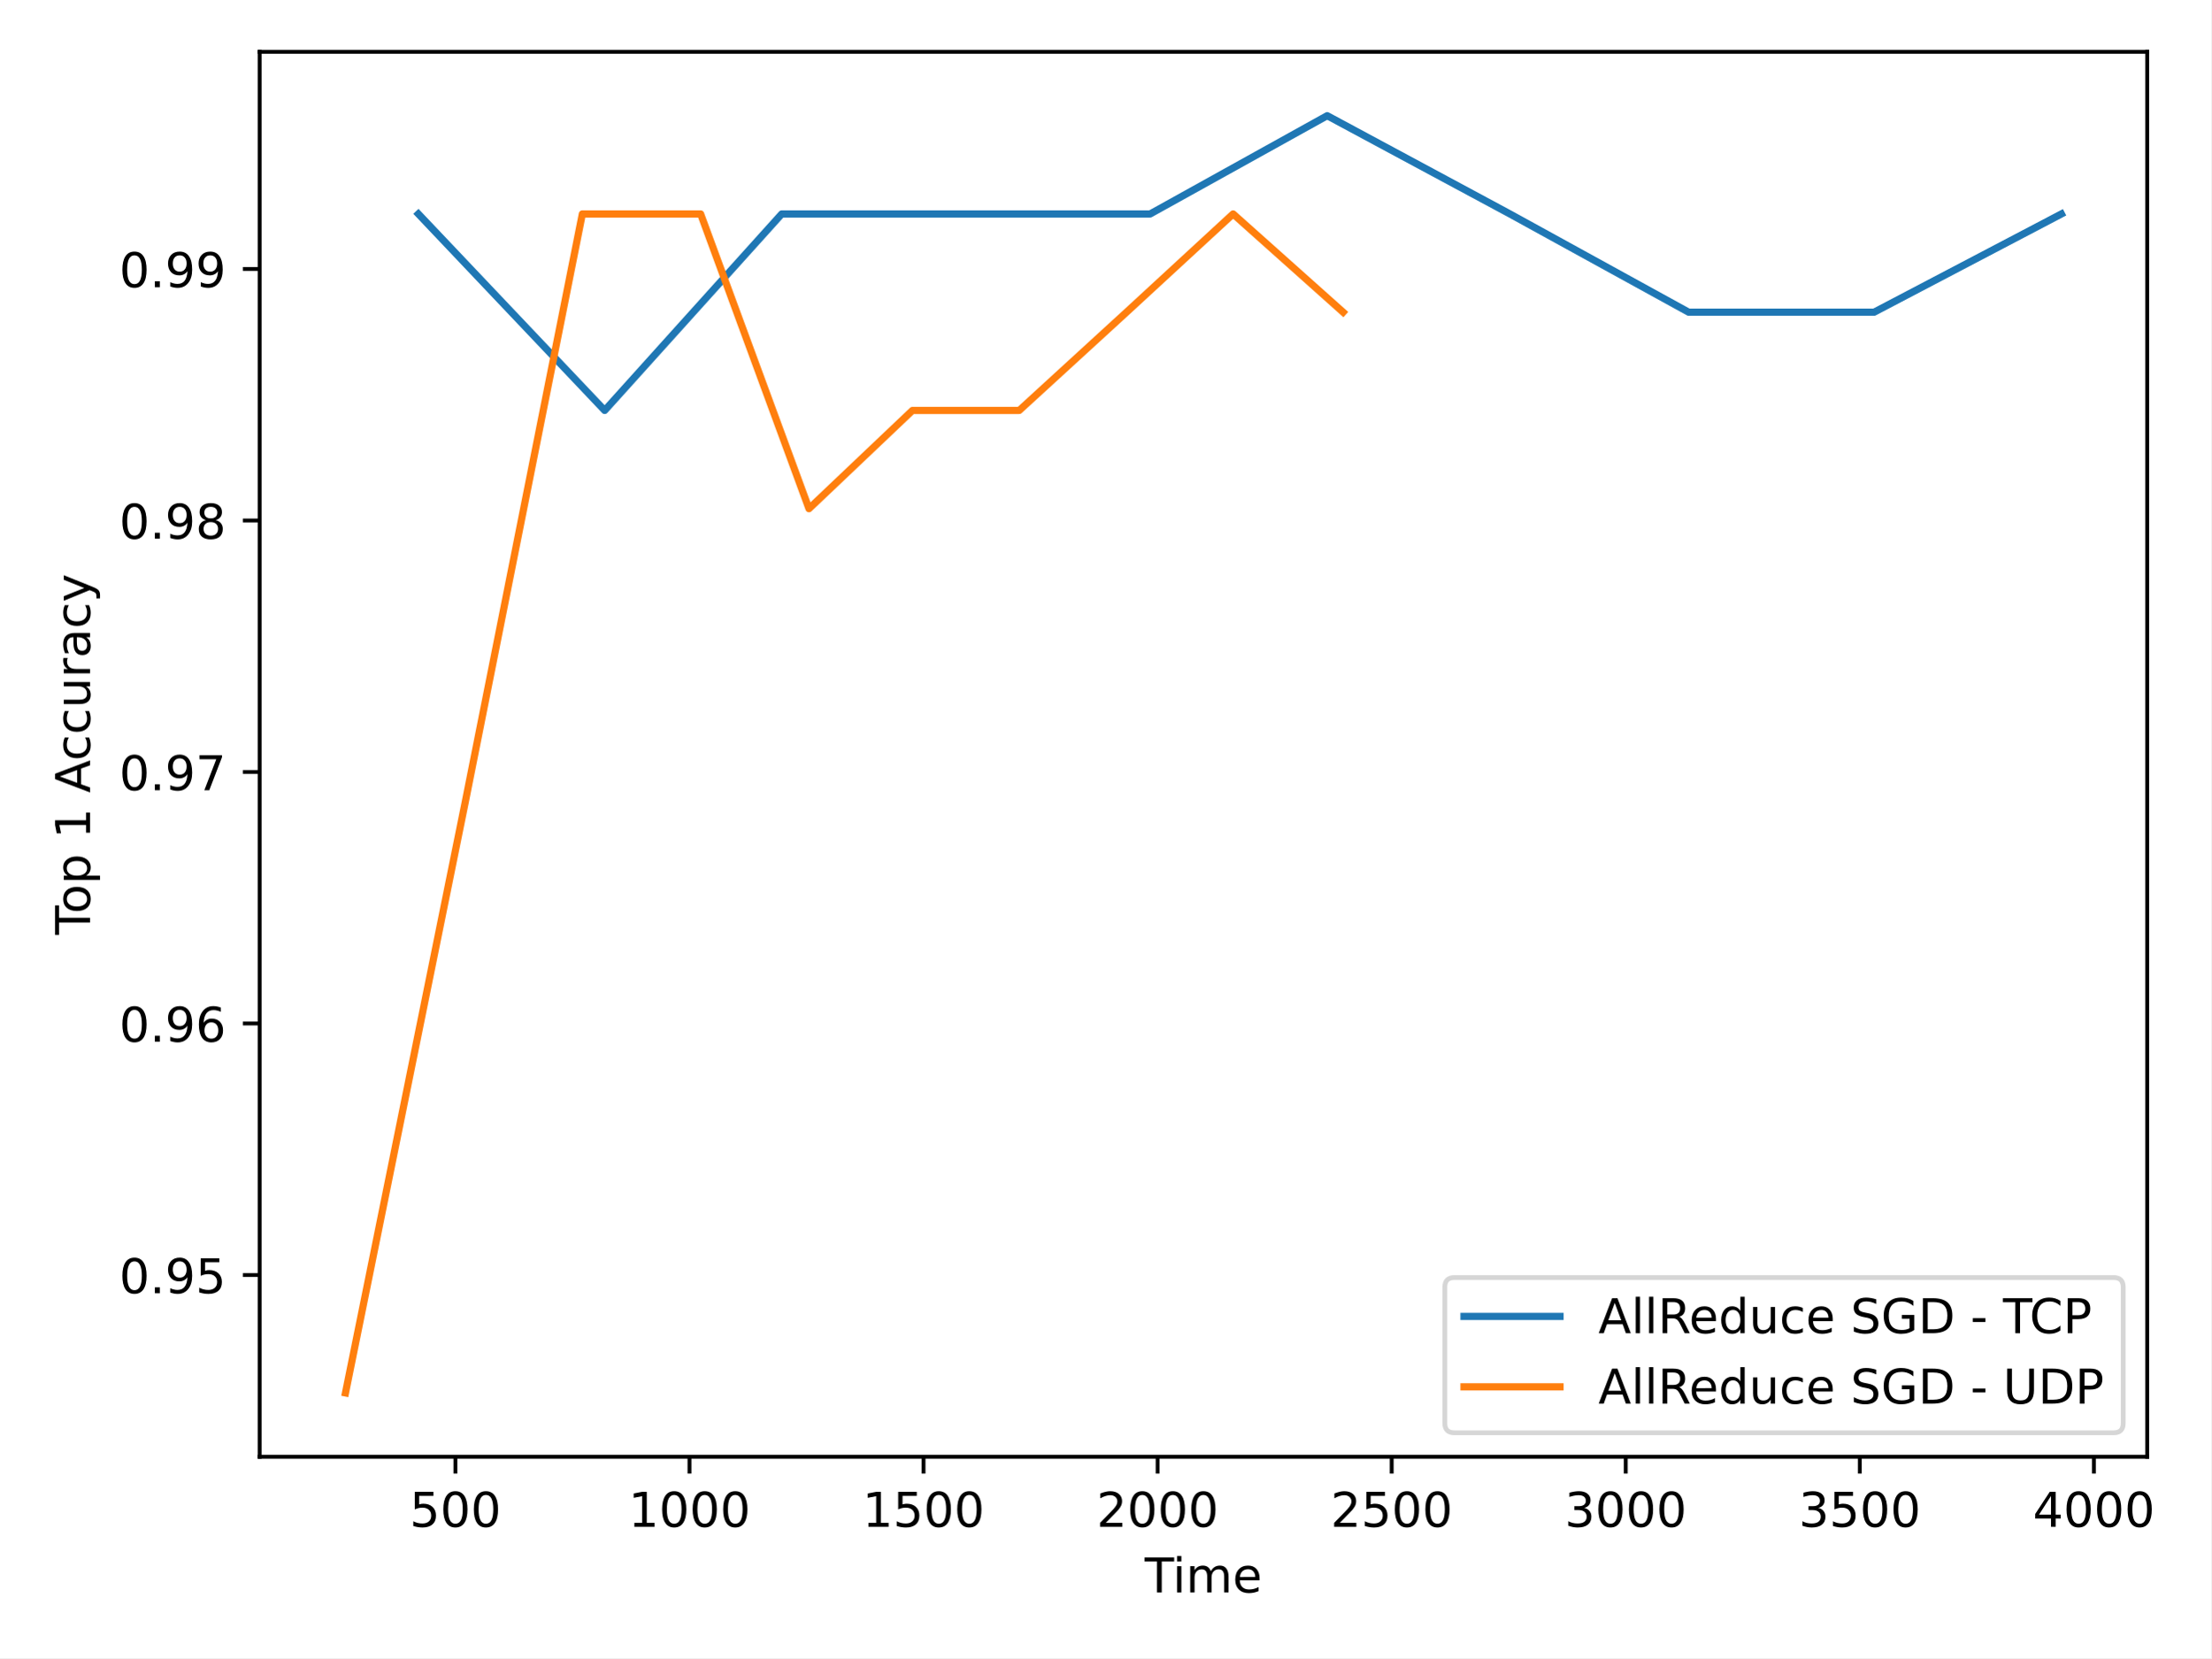
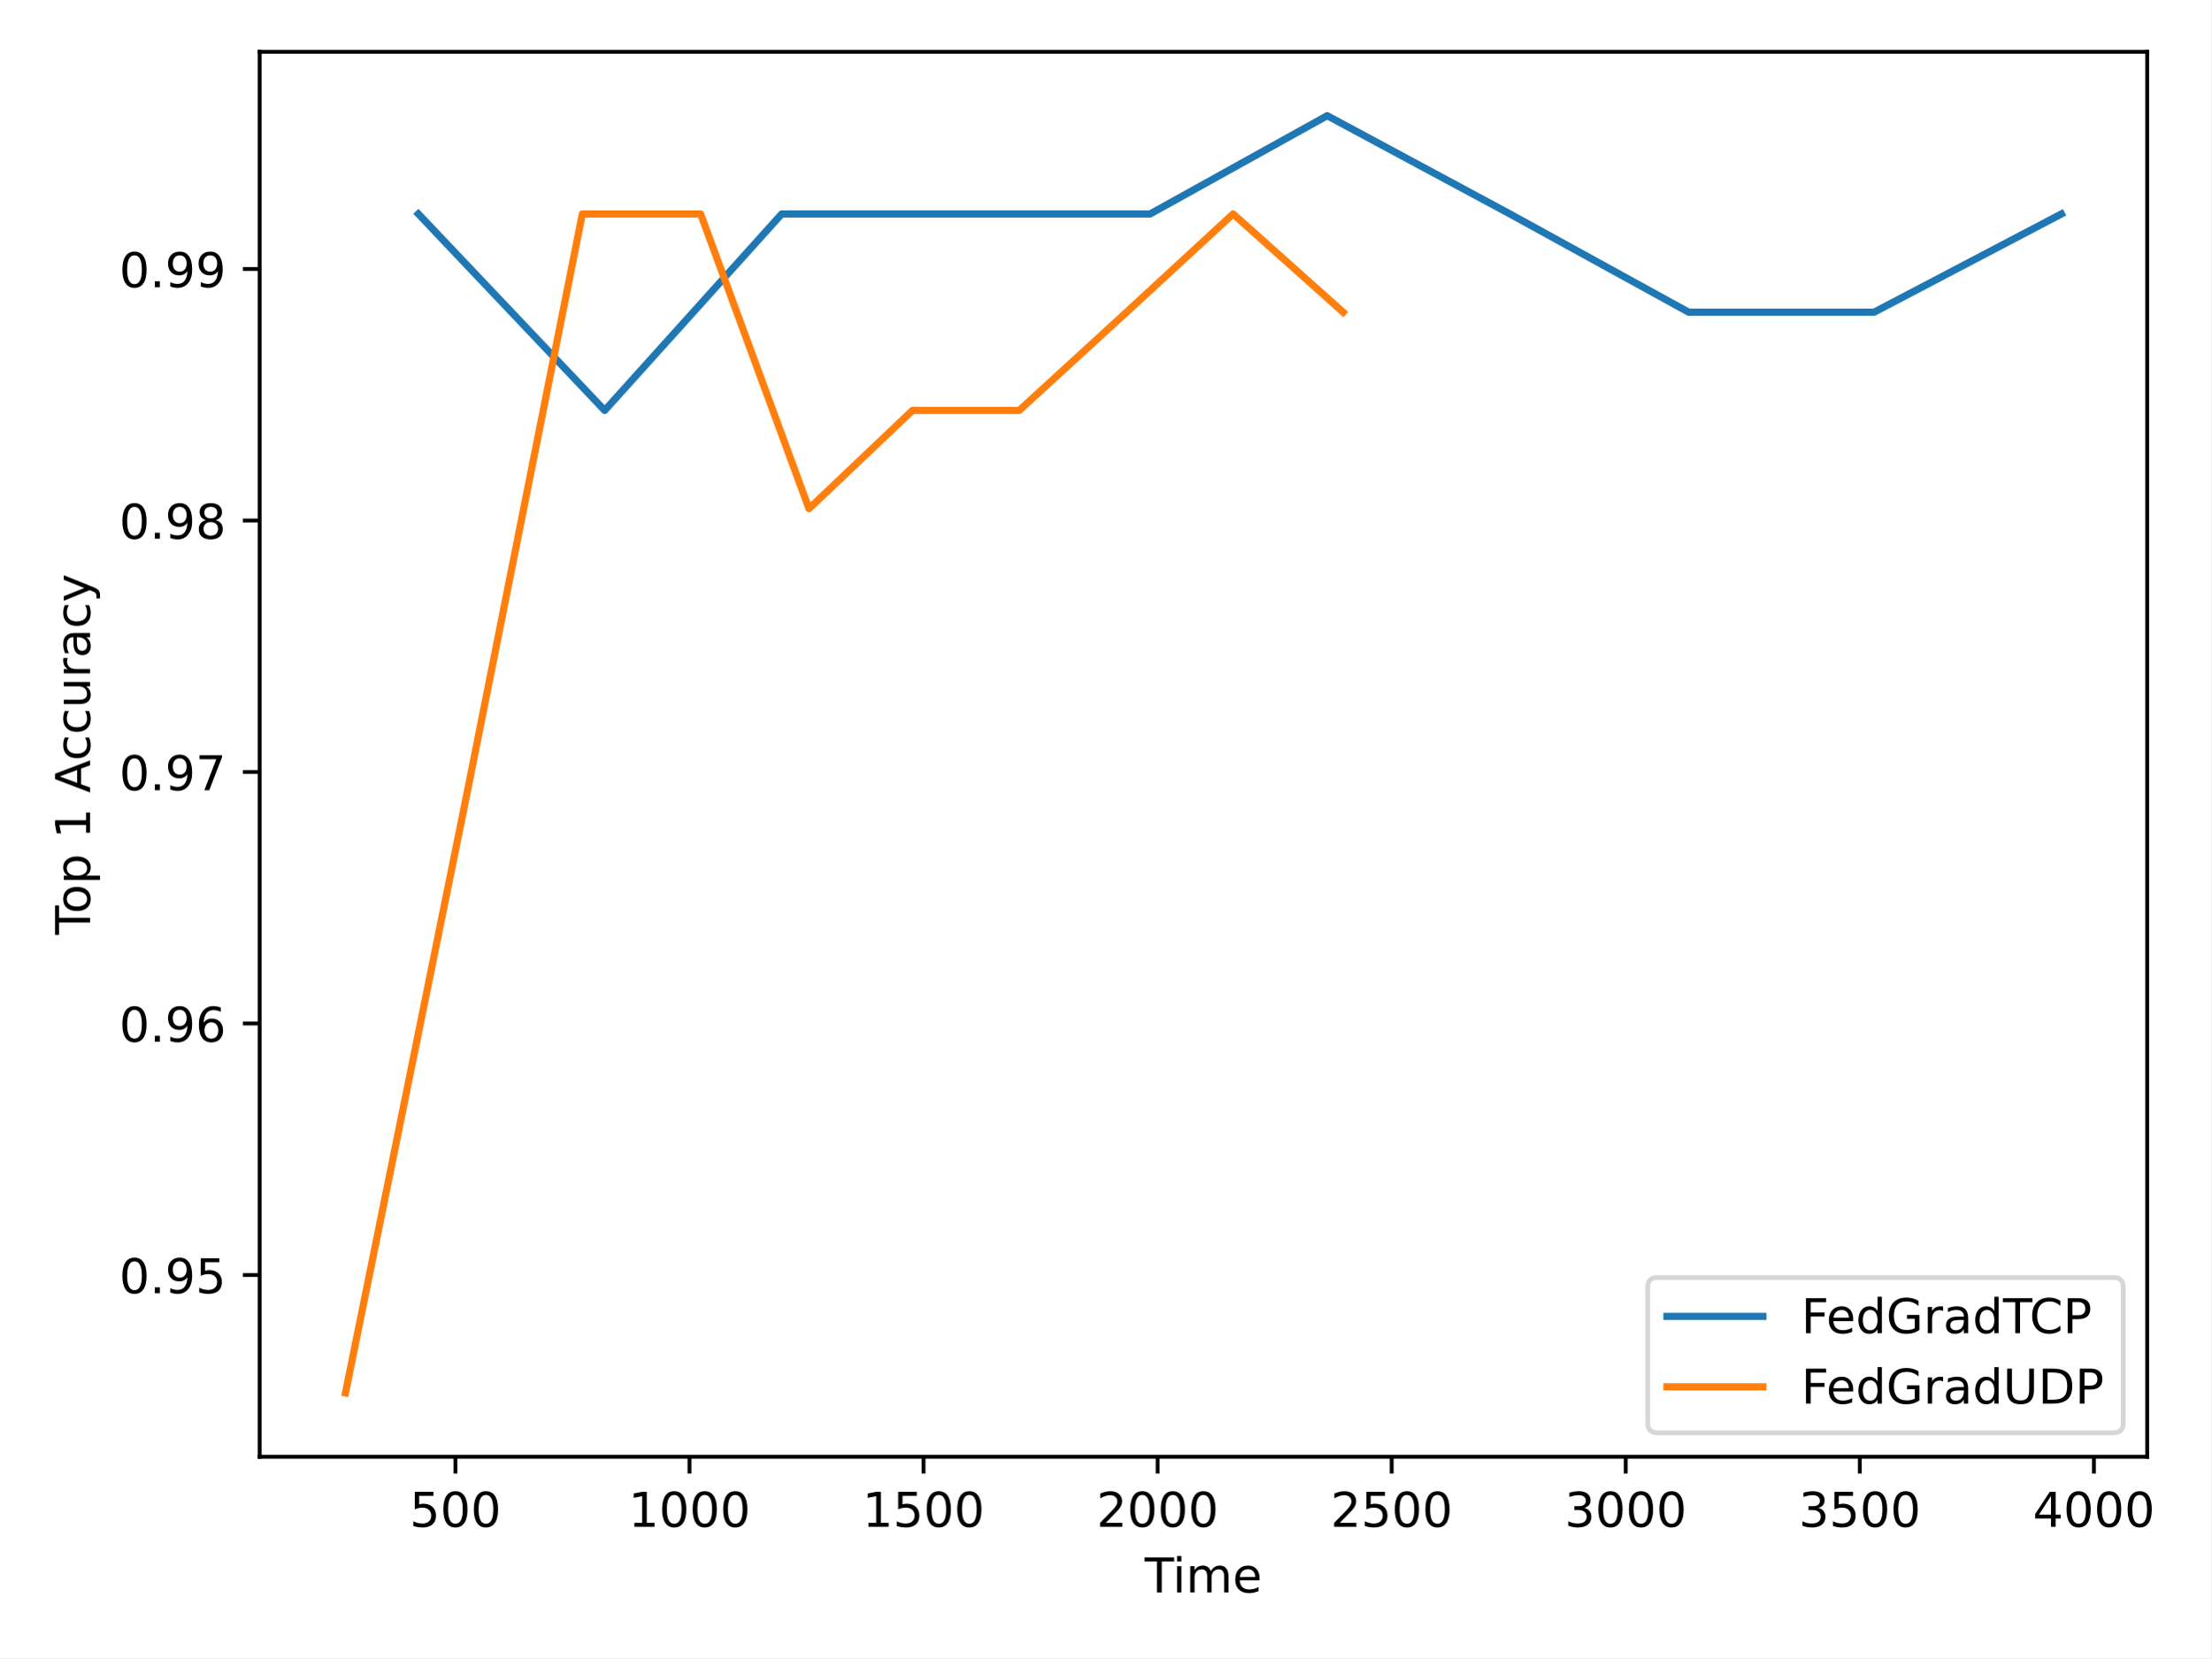
<svg xmlns="http://www.w3.org/2000/svg" xmlns:xlink="http://www.w3.org/1999/xlink" height="345.6pt" version="1.1" viewBox="0 0 460.8 345.6" width="460.8pt">
  <defs>
    <style type="text/css">*{stroke-linecap:butt;stroke-linejoin:round;}</style>
  </defs>
  <g id="figure_1">
    <g id="patch_1">
      <path d="M 0 345.6  L 460.8 345.6  L 460.8 0  L 0 0  z " style="fill:#ffffff;" />
    </g>
    <g id="axes_1">
      <g id="patch_2">
        <path d="M 54.11 303.64  L 447.481 303.64  L 447.481 10.8  L 54.11 10.8  z " style="fill:#ffffff;" />
      </g>
      <g id="matplotlib.axis_1">
        <g id="xtick_1">
          <g id="line2d_1">
            <defs>
-               <path d="M 0 0  L 0 3.5  " id="m92465140f7" style="stroke:#000000;stroke-width:0.8;" />
-             </defs>
-             <g>
-               <use style="stroke:#000000;stroke-width:0.8;" x="94.905" xlink:href="#m92465140f7" y="303.64" />
+               <path d="M 0 0  L 0 3.5  " id="m8f32bfb3ee" style="stroke:#000000;stroke-width:0.8;" />
+             </defs>
+             <g>
+               <use style="stroke:#000000;stroke-width:0.8;" x="94.905" xlink:href="#m8f32bfb3ee" y="303.64" />
            </g>
          </g>
          <g id="text_1">
            <g transform="translate(85.36125 318.2384)scale(0.1 -0.1)">
              <defs>
                <path d="M 10.797 72.906  L 49.516 72.906  L 49.516 64.594  L 19.828 64.594  L 19.828 46.734  Q 21.969 47.469 24.109 47.828  Q 26.266 48.188 28.422 48.188  Q 40.625 48.188 47.75 41.5  Q 54.891 34.812 54.891 23.391  Q 54.891 11.625 47.562 5.094  Q 40.234 -1.422 26.906 -1.422  Q 22.312 -1.422 17.547 -0.641  Q 12.797 0.141 7.719 1.703  L 7.719 11.625  Q 12.109 9.234 16.797 8.062  Q 21.484 6.891 26.703 6.891  Q 35.156 6.891 40.078 11.328  Q 45.016 15.766 45.016 23.391  Q 45.016 31 40.078 35.438  Q 35.156 39.891 26.703 39.891  Q 22.75 39.891 18.812 39.016  Q 14.891 38.141 10.797 36.281  z " id="DejaVuSans-53" />
                <path d="M 31.781 66.406  Q 24.172 66.406 20.328 58.906  Q 16.5 51.422 16.5 36.375  Q 16.5 21.391 20.328 13.891  Q 24.172 6.391 31.781 6.391  Q 39.453 6.391 43.281 13.891  Q 47.125 21.391 47.125 36.375  Q 47.125 51.422 43.281 58.906  Q 39.453 66.406 31.781 66.406  z M 31.781 74.219  Q 44.047 74.219 50.516 64.516  Q 56.984 54.828 56.984 36.375  Q 56.984 17.969 50.516 8.266  Q 44.047 -1.422 31.781 -1.422  Q 19.531 -1.422 13.062 8.266  Q 6.594 17.969 6.594 36.375  Q 6.594 54.828 13.062 64.516  Q 19.531 74.219 31.781 74.219  z " id="DejaVuSans-48" />
              </defs>
              <use xlink:href="#DejaVuSans-53" />
              <use x="63.623" xlink:href="#DejaVuSans-48" />
              <use x="127.246" xlink:href="#DejaVuSans-48" />
            </g>
          </g>
        </g>
        <g id="xtick_2">
          <g id="line2d_2">
            <g>
-               <use style="stroke:#000000;stroke-width:0.8;" x="143.687" xlink:href="#m92465140f7" y="303.64" />
+               <use style="stroke:#000000;stroke-width:0.8;" x="143.687" xlink:href="#m8f32bfb3ee" y="303.64" />
            </g>
          </g>
          <g id="text_2">
            <g transform="translate(130.9617 318.2384)scale(0.1 -0.1)">
              <defs>
                <path d="M 12.406 8.297  L 28.516 8.297  L 28.516 63.922  L 10.984 60.406  L 10.984 69.391  L 28.422 72.906  L 38.281 72.906  L 38.281 8.297  L 54.391 8.297  L 54.391 0  L 12.406 0  z " id="DejaVuSans-49" />
              </defs>
              <use xlink:href="#DejaVuSans-49" />
              <use x="63.623" xlink:href="#DejaVuSans-48" />
              <use x="127.246" xlink:href="#DejaVuSans-48" />
              <use x="190.869" xlink:href="#DejaVuSans-48" />
            </g>
          </g>
        </g>
        <g id="xtick_3">
          <g id="line2d_3">
            <g>
-               <use style="stroke:#000000;stroke-width:0.8;" x="192.468" xlink:href="#m92465140f7" y="303.64" />
+               <use style="stroke:#000000;stroke-width:0.8;" x="192.468" xlink:href="#m8f32bfb3ee" y="303.64" />
            </g>
          </g>
          <g id="text_3">
            <g transform="translate(179.7433 318.2384)scale(0.1 -0.1)">
              <use xlink:href="#DejaVuSans-49" />
              <use x="63.623" xlink:href="#DejaVuSans-53" />
              <use x="127.246" xlink:href="#DejaVuSans-48" />
              <use x="190.869" xlink:href="#DejaVuSans-48" />
            </g>
          </g>
        </g>
        <g id="xtick_4">
          <g id="line2d_4">
            <g>
-               <use style="stroke:#000000;stroke-width:0.8;" x="241.25" xlink:href="#m92465140f7" y="303.64" />
+               <use style="stroke:#000000;stroke-width:0.8;" x="241.25" xlink:href="#m8f32bfb3ee" y="303.64" />
            </g>
          </g>
          <g id="text_4">
            <g transform="translate(228.525 318.2384)scale(0.1 -0.1)">
              <defs>
                <path d="M 19.188 8.297  L 53.609 8.297  L 53.609 0  L 7.328 0  L 7.328 8.297  Q 12.938 14.109 22.625 23.891  Q 32.328 33.688 34.812 36.531  Q 39.547 41.844 41.422 45.531  Q 43.312 49.219 43.312 52.781  Q 43.312 58.594 39.234 62.25  Q 35.156 65.922 28.609 65.922  Q 23.969 65.922 18.812 64.312  Q 13.672 62.703 7.812 59.422  L 7.812 69.391  Q 13.766 71.781 18.938 73  Q 24.125 74.219 28.422 74.219  Q 39.75 74.219 46.484 68.547  Q 53.219 62.891 53.219 53.422  Q 53.219 48.922 51.531 44.891  Q 49.859 40.875 45.406 35.406  Q 44.188 33.984 37.641 27.219  Q 31.109 20.453 19.188 8.297  z " id="DejaVuSans-50" />
              </defs>
              <use xlink:href="#DejaVuSans-50" />
              <use x="63.623" xlink:href="#DejaVuSans-48" />
              <use x="127.246" xlink:href="#DejaVuSans-48" />
              <use x="190.869" xlink:href="#DejaVuSans-48" />
            </g>
          </g>
        </g>
        <g id="xtick_5">
          <g id="line2d_5">
            <g>
-               <use style="stroke:#000000;stroke-width:0.8;" x="290.032" xlink:href="#m92465140f7" y="303.64" />
+               <use style="stroke:#000000;stroke-width:0.8;" x="290.032" xlink:href="#m8f32bfb3ee" y="303.64" />
            </g>
          </g>
          <g id="text_5">
            <g transform="translate(277.3066 318.2384)scale(0.1 -0.1)">
              <use xlink:href="#DejaVuSans-50" />
              <use x="63.623" xlink:href="#DejaVuSans-53" />
              <use x="127.246" xlink:href="#DejaVuSans-48" />
              <use x="190.869" xlink:href="#DejaVuSans-48" />
            </g>
          </g>
        </g>
        <g id="xtick_6">
          <g id="line2d_6">
            <g>
-               <use style="stroke:#000000;stroke-width:0.8;" x="338.813" xlink:href="#m92465140f7" y="303.64" />
+               <use style="stroke:#000000;stroke-width:0.8;" x="338.813" xlink:href="#m8f32bfb3ee" y="303.64" />
            </g>
          </g>
          <g id="text_6">
            <g transform="translate(326.0883 318.2384)scale(0.1 -0.1)">
              <defs>
                <path d="M 40.578 39.312  Q 47.656 37.797 51.625 33  Q 55.609 28.219 55.609 21.188  Q 55.609 10.406 48.188 4.484  Q 40.766 -1.422 27.094 -1.422  Q 22.516 -1.422 17.656 -0.516  Q 12.797 0.391 7.625 2.203  L 7.625 11.719  Q 11.719 9.328 16.594 8.109  Q 21.484 6.891 26.812 6.891  Q 36.078 6.891 40.938 10.547  Q 45.797 14.203 45.797 21.188  Q 45.797 27.641 41.281 31.266  Q 36.766 34.906 28.719 34.906  L 20.219 34.906  L 20.219 43.016  L 29.109 43.016  Q 36.375 43.016 40.234 45.922  Q 44.094 48.828 44.094 54.297  Q 44.094 59.906 40.109 62.906  Q 36.141 65.922 28.719 65.922  Q 24.656 65.922 20.016 65.031  Q 15.375 64.156 9.812 62.312  L 9.812 71.094  Q 15.438 72.656 20.344 73.438  Q 25.25 74.219 29.594 74.219  Q 40.828 74.219 47.359 69.109  Q 53.906 64.016 53.906 55.328  Q 53.906 49.266 50.438 45.094  Q 46.969 40.922 40.578 39.312  z " id="DejaVuSans-51" />
              </defs>
              <use xlink:href="#DejaVuSans-51" />
              <use x="63.623" xlink:href="#DejaVuSans-48" />
              <use x="127.246" xlink:href="#DejaVuSans-48" />
              <use x="190.869" xlink:href="#DejaVuSans-48" />
            </g>
          </g>
        </g>
        <g id="xtick_7">
          <g id="line2d_7">
            <g>
-               <use style="stroke:#000000;stroke-width:0.8;" x="387.595" xlink:href="#m92465140f7" y="303.64" />
+               <use style="stroke:#000000;stroke-width:0.8;" x="387.595" xlink:href="#m8f32bfb3ee" y="303.64" />
            </g>
          </g>
          <g id="text_7">
            <g transform="translate(374.87 318.2384)scale(0.1 -0.1)">
              <use xlink:href="#DejaVuSans-51" />
              <use x="63.623" xlink:href="#DejaVuSans-53" />
              <use x="127.246" xlink:href="#DejaVuSans-48" />
              <use x="190.869" xlink:href="#DejaVuSans-48" />
            </g>
          </g>
        </g>
        <g id="xtick_8">
          <g id="line2d_8">
            <g>
-               <use style="stroke:#000000;stroke-width:0.8;" x="436.377" xlink:href="#m92465140f7" y="303.64" />
+               <use style="stroke:#000000;stroke-width:0.8;" x="436.377" xlink:href="#m8f32bfb3ee" y="303.64" />
            </g>
          </g>
          <g id="text_8">
            <g transform="translate(423.6516 318.2384)scale(0.1 -0.1)">
              <defs>
                <path d="M 37.797 64.312  L 12.891 25.391  L 37.797 25.391  z M 35.203 72.906  L 47.609 72.906  L 47.609 25.391  L 58.016 25.391  L 58.016 17.188  L 47.609 17.188  L 47.609 0  L 37.797 0  L 37.797 17.188  L 4.891 17.188  L 4.891 26.703  z " id="DejaVuSans-52" />
              </defs>
              <use xlink:href="#DejaVuSans-52" />
              <use x="63.623" xlink:href="#DejaVuSans-48" />
              <use x="127.246" xlink:href="#DejaVuSans-48" />
              <use x="190.869" xlink:href="#DejaVuSans-48" />
            </g>
          </g>
        </g>
        <g id="text_9">
          <g transform="translate(238.5621 331.9166)scale(0.1 -0.1)">
            <defs>
              <path d="M -0.297 72.906  L 61.375 72.906  L 61.375 64.594  L 35.5 64.594  L 35.5 0  L 25.594 0  L 25.594 64.594  L -0.297 64.594  z " id="DejaVuSans-84" />
              <path d="M 9.422 54.688  L 18.406 54.688  L 18.406 0  L 9.422 0  z M 9.422 75.984  L 18.406 75.984  L 18.406 64.594  L 9.422 64.594  z " id="DejaVuSans-105" />
              <path d="M 52 44.188  Q 55.375 50.25 60.062 53.125  Q 64.75 56 71.094 56  Q 79.641 56 84.281 50.016  Q 88.922 44.047 88.922 33.016  L 88.922 0  L 79.891 0  L 79.891 32.719  Q 79.891 40.578 77.094 44.375  Q 74.312 48.188 68.609 48.188  Q 61.625 48.188 57.562 43.547  Q 53.516 38.922 53.516 30.906  L 53.516 0  L 44.484 0  L 44.484 32.719  Q 44.484 40.625 41.703 44.406  Q 38.922 48.188 33.109 48.188  Q 26.219 48.188 22.156 43.531  Q 18.109 38.875 18.109 30.906  L 18.109 0  L 9.078 0  L 9.078 54.688  L 18.109 54.688  L 18.109 46.188  Q 21.188 51.219 25.484 53.609  Q 29.781 56 35.688 56  Q 41.656 56 45.828 52.969  Q 50 49.953 52 44.188  z " id="DejaVuSans-109" />
              <path d="M 56.203 29.594  L 56.203 25.203  L 14.891 25.203  Q 15.484 15.922 20.484 11.062  Q 25.484 6.203 34.422 6.203  Q 39.594 6.203 44.453 7.469  Q 49.312 8.734 54.109 11.281  L 54.109 2.781  Q 49.266 0.734 44.188 -0.344  Q 39.109 -1.422 33.891 -1.422  Q 20.797 -1.422 13.156 6.188  Q 5.516 13.812 5.516 26.812  Q 5.516 40.234 12.766 48.109  Q 20.016 56 32.328 56  Q 43.359 56 49.781 48.891  Q 56.203 41.797 56.203 29.594  z M 47.219 32.234  Q 47.125 39.594 43.094 43.984  Q 39.062 48.391 32.422 48.391  Q 24.906 48.391 20.391 44.141  Q 15.875 39.891 15.188 32.172  z " id="DejaVuSans-101" />
            </defs>
            <use xlink:href="#DejaVuSans-84" />
            <use x="57.959" xlink:href="#DejaVuSans-105" />
            <use x="85.742" xlink:href="#DejaVuSans-109" />
            <use x="183.154" xlink:href="#DejaVuSans-101" />
          </g>
        </g>
      </g>
      <g id="matplotlib.axis_2">
        <g id="ytick_1">
          <g id="line2d_9">
            <defs>
-               <path d="M 0 0  L -3.5 0  " id="m025a90a14d" style="stroke:#000000;stroke-width:0.8;" />
-             </defs>
-             <g>
-               <use style="stroke:#000000;stroke-width:0.8;" x="54.11" xlink:href="#m025a90a14d" y="265.755" />
+               <path d="M 0 0  L -3.5 0  " id="m8e1182e4a5" style="stroke:#000000;stroke-width:0.8;" />
+             </defs>
+             <g>
+               <use style="stroke:#000000;stroke-width:0.8;" x="54.11" xlink:href="#m8e1182e4a5" y="265.755" />
            </g>
          </g>
          <g id="text_10">
            <g transform="translate(24.84437 269.5543)scale(0.1 -0.1)">
              <defs>
                <path d="M 10.688 12.406  L 21 12.406  L 21 0  L 10.688 0  z " id="DejaVuSans-46" />
                <path d="M 10.984 1.516  L 10.984 10.5  Q 14.703 8.734 18.5 7.812  Q 22.312 6.891 25.984 6.891  Q 35.75 6.891 40.891 13.453  Q 46.047 20.016 46.781 33.406  Q 43.953 29.203 39.594 26.953  Q 35.25 24.703 29.984 24.703  Q 19.047 24.703 12.672 31.312  Q 6.297 37.938 6.297 49.422  Q 6.297 60.641 12.938 67.422  Q 19.578 74.219 30.609 74.219  Q 43.266 74.219 49.922 64.516  Q 56.594 54.828 56.594 36.375  Q 56.594 19.141 48.406 8.859  Q 40.234 -1.422 26.422 -1.422  Q 22.703 -1.422 18.891 -0.688  Q 15.094 0.047 10.984 1.516  z M 30.609 32.422  Q 37.25 32.422 41.125 36.953  Q 45.016 41.5 45.016 49.422  Q 45.016 57.281 41.125 61.844  Q 37.25 66.406 30.609 66.406  Q 23.969 66.406 20.094 61.844  Q 16.219 57.281 16.219 49.422  Q 16.219 41.5 20.094 36.953  Q 23.969 32.422 30.609 32.422  z " id="DejaVuSans-57" />
              </defs>
              <use xlink:href="#DejaVuSans-48" />
              <use x="63.623" xlink:href="#DejaVuSans-46" />
              <use x="95.41" xlink:href="#DejaVuSans-57" />
              <use x="159.033" xlink:href="#DejaVuSans-53" />
            </g>
          </g>
        </g>
        <g id="ytick_2">
          <g id="line2d_10">
            <g>
-               <use style="stroke:#000000;stroke-width:0.8;" x="54.11" xlink:href="#m025a90a14d" y="213.331" />
+               <use style="stroke:#000000;stroke-width:0.8;" x="54.11" xlink:href="#m8e1182e4a5" y="213.331" />
            </g>
          </g>
          <g id="text_11">
            <g transform="translate(24.84437 217.1298)scale(0.1 -0.1)">
              <defs>
                <path d="M 33.016 40.375  Q 26.375 40.375 22.484 35.828  Q 18.609 31.297 18.609 23.391  Q 18.609 15.531 22.484 10.953  Q 26.375 6.391 33.016 6.391  Q 39.656 6.391 43.531 10.953  Q 47.406 15.531 47.406 23.391  Q 47.406 31.297 43.531 35.828  Q 39.656 40.375 33.016 40.375  z M 52.594 71.297  L 52.594 62.312  Q 48.875 64.062 45.094 64.984  Q 41.312 65.922 37.594 65.922  Q 27.828 65.922 22.672 59.328  Q 17.531 52.734 16.797 39.406  Q 19.672 43.656 24.016 45.922  Q 28.375 48.188 33.594 48.188  Q 44.578 48.188 50.953 41.516  Q 57.328 34.859 57.328 23.391  Q 57.328 12.156 50.688 5.359  Q 44.047 -1.422 33.016 -1.422  Q 20.359 -1.422 13.672 8.266  Q 6.984 17.969 6.984 36.375  Q 6.984 53.656 15.188 63.938  Q 23.391 74.219 37.203 74.219  Q 40.922 74.219 44.703 73.484  Q 48.484 72.75 52.594 71.297  z " id="DejaVuSans-54" />
              </defs>
              <use xlink:href="#DejaVuSans-48" />
              <use x="63.623" xlink:href="#DejaVuSans-46" />
              <use x="95.41" xlink:href="#DejaVuSans-57" />
              <use x="159.033" xlink:href="#DejaVuSans-54" />
            </g>
          </g>
        </g>
        <g id="ytick_3">
          <g id="line2d_11">
            <g>
-               <use style="stroke:#000000;stroke-width:0.8;" x="54.11" xlink:href="#m025a90a14d" y="160.906" />
+               <use style="stroke:#000000;stroke-width:0.8;" x="54.11" xlink:href="#m8e1182e4a5" y="160.906" />
            </g>
          </g>
          <g id="text_12">
            <g transform="translate(24.84437 164.7053)scale(0.1 -0.1)">
              <defs>
                <path d="M 8.203 72.906  L 55.078 72.906  L 55.078 68.703  L 28.609 0  L 18.312 0  L 43.219 64.594  L 8.203 64.594  z " id="DejaVuSans-55" />
              </defs>
              <use xlink:href="#DejaVuSans-48" />
              <use x="63.623" xlink:href="#DejaVuSans-46" />
              <use x="95.41" xlink:href="#DejaVuSans-57" />
              <use x="159.033" xlink:href="#DejaVuSans-55" />
            </g>
          </g>
        </g>
        <g id="ytick_4">
          <g id="line2d_12">
            <g>
-               <use style="stroke:#000000;stroke-width:0.8;" x="54.11" xlink:href="#m025a90a14d" y="108.482" />
+               <use style="stroke:#000000;stroke-width:0.8;" x="54.11" xlink:href="#m8e1182e4a5" y="108.482" />
            </g>
          </g>
          <g id="text_13">
            <g transform="translate(24.84437 112.2808)scale(0.1 -0.1)">
              <defs>
                <path d="M 31.781 34.625  Q 24.75 34.625 20.719 30.859  Q 16.703 27.094 16.703 20.516  Q 16.703 13.922 20.719 10.156  Q 24.75 6.391 31.781 6.391  Q 38.812 6.391 42.859 10.172  Q 46.922 13.969 46.922 20.516  Q 46.922 27.094 42.891 30.859  Q 38.875 34.625 31.781 34.625  z M 21.922 38.812  Q 15.578 40.375 12.031 44.719  Q 8.5 49.078 8.5 55.328  Q 8.5 64.062 14.719 69.141  Q 20.953 74.219 31.781 74.219  Q 42.672 74.219 48.875 69.141  Q 55.078 64.062 55.078 55.328  Q 55.078 49.078 51.531 44.719  Q 48 40.375 41.703 38.812  Q 48.828 37.156 52.797 32.312  Q 56.781 27.484 56.781 20.516  Q 56.781 9.906 50.312 4.234  Q 43.844 -1.422 31.781 -1.422  Q 19.734 -1.422 13.25 4.234  Q 6.781 9.906 6.781 20.516  Q 6.781 27.484 10.781 32.312  Q 14.797 37.156 21.922 38.812  z M 18.312 54.391  Q 18.312 48.734 21.844 45.562  Q 25.391 42.391 31.781 42.391  Q 38.141 42.391 41.719 45.562  Q 45.312 48.734 45.312 54.391  Q 45.312 60.062 41.719 63.234  Q 38.141 66.406 31.781 66.406  Q 25.391 66.406 21.844 63.234  Q 18.312 60.062 18.312 54.391  z " id="DejaVuSans-56" />
              </defs>
              <use xlink:href="#DejaVuSans-48" />
              <use x="63.623" xlink:href="#DejaVuSans-46" />
              <use x="95.41" xlink:href="#DejaVuSans-57" />
              <use x="159.033" xlink:href="#DejaVuSans-56" />
            </g>
          </g>
        </g>
        <g id="ytick_5">
          <g id="line2d_13">
            <g>
-               <use style="stroke:#000000;stroke-width:0.8;" x="54.11" xlink:href="#m025a90a14d" y="56.057" />
+               <use style="stroke:#000000;stroke-width:0.8;" x="54.11" xlink:href="#m8e1182e4a5" y="56.057" />
            </g>
          </g>
          <g id="text_14">
            <g transform="translate(24.84437 59.85631)scale(0.1 -0.1)">
              <use xlink:href="#DejaVuSans-48" />
              <use x="63.623" xlink:href="#DejaVuSans-46" />
              <use x="95.41" xlink:href="#DejaVuSans-57" />
              <use x="159.033" xlink:href="#DejaVuSans-57" />
            </g>
          </g>
        </g>
        <g id="text_15">
          <g transform="translate(18.76469 194.845)rotate(-90)scale(0.1 -0.1)">
            <defs>
              <path d="M 30.609 48.391  Q 23.391 48.391 19.188 42.75  Q 14.984 37.109 14.984 27.297  Q 14.984 17.484 19.156 11.844  Q 23.344 6.203 30.609 6.203  Q 37.797 6.203 41.984 11.859  Q 46.188 17.531 46.188 27.297  Q 46.188 37.016 41.984 42.703  Q 37.797 48.391 30.609 48.391  z M 30.609 56  Q 42.328 56 49.016 48.375  Q 55.719 40.766 55.719 27.297  Q 55.719 13.875 49.016 6.219  Q 42.328 -1.422 30.609 -1.422  Q 18.844 -1.422 12.172 6.219  Q 5.516 13.875 5.516 27.297  Q 5.516 40.766 12.172 48.375  Q 18.844 56 30.609 56  z " id="DejaVuSans-111" />
              <path d="M 18.109 8.203  L 18.109 -20.797  L 9.078 -20.797  L 9.078 54.688  L 18.109 54.688  L 18.109 46.391  Q 20.953 51.266 25.266 53.625  Q 29.594 56 35.594 56  Q 45.562 56 51.781 48.094  Q 58.016 40.188 58.016 27.297  Q 58.016 14.406 51.781 6.484  Q 45.562 -1.422 35.594 -1.422  Q 29.594 -1.422 25.266 0.953  Q 20.953 3.328 18.109 8.203  z M 48.688 27.297  Q 48.688 37.203 44.609 42.844  Q 40.531 48.484 33.406 48.484  Q 26.266 48.484 22.188 42.844  Q 18.109 37.203 18.109 27.297  Q 18.109 17.391 22.188 11.75  Q 26.266 6.109 33.406 6.109  Q 40.531 6.109 44.609 11.75  Q 48.688 17.391 48.688 27.297  z " id="DejaVuSans-112" />
              <path id="DejaVuSans-32" />
              <path d="M 34.188 63.188  L 20.797 26.906  L 47.609 26.906  z M 28.609 72.906  L 39.797 72.906  L 67.578 0  L 57.328 0  L 50.688 18.703  L 17.828 18.703  L 11.188 0  L 0.781 0  z " id="DejaVuSans-65" />
              <path d="M 48.781 52.594  L 48.781 44.188  Q 44.969 46.297 41.141 47.344  Q 37.312 48.391 33.406 48.391  Q 24.656 48.391 19.812 42.844  Q 14.984 37.312 14.984 27.297  Q 14.984 17.281 19.812 11.734  Q 24.656 6.203 33.406 6.203  Q 37.312 6.203 41.141 7.25  Q 44.969 8.297 48.781 10.406  L 48.781 2.094  Q 45.016 0.344 40.984 -0.531  Q 36.969 -1.422 32.422 -1.422  Q 20.062 -1.422 12.781 6.344  Q 5.516 14.109 5.516 27.297  Q 5.516 40.672 12.859 48.328  Q 20.219 56 33.016 56  Q 37.156 56 41.109 55.141  Q 45.062 54.297 48.781 52.594  z " id="DejaVuSans-99" />
              <path d="M 8.5 21.578  L 8.5 54.688  L 17.484 54.688  L 17.484 21.922  Q 17.484 14.156 20.5 10.266  Q 23.531 6.391 29.594 6.391  Q 36.859 6.391 41.078 11.031  Q 45.312 15.672 45.312 23.688  L 45.312 54.688  L 54.297 54.688  L 54.297 0  L 45.312 0  L 45.312 8.406  Q 42.047 3.422 37.719 1  Q 33.406 -1.422 27.688 -1.422  Q 18.266 -1.422 13.375 4.438  Q 8.5 10.297 8.5 21.578  z M 31.109 56  z " id="DejaVuSans-117" />
              <path d="M 41.109 46.297  Q 39.594 47.172 37.812 47.578  Q 36.031 48 33.891 48  Q 26.266 48 22.188 43.047  Q 18.109 38.094 18.109 28.812  L 18.109 0  L 9.078 0  L 9.078 54.688  L 18.109 54.688  L 18.109 46.188  Q 20.953 51.172 25.484 53.578  Q 30.031 56 36.531 56  Q 37.453 56 38.578 55.875  Q 39.703 55.766 41.062 55.516  z " id="DejaVuSans-114" />
              <path d="M 34.281 27.484  Q 23.391 27.484 19.188 25  Q 14.984 22.516 14.984 16.5  Q 14.984 11.719 18.141 8.906  Q 21.297 6.109 26.703 6.109  Q 34.188 6.109 38.703 11.406  Q 43.219 16.703 43.219 25.484  L 43.219 27.484  z M 52.203 31.203  L 52.203 0  L 43.219 0  L 43.219 8.297  Q 40.141 3.328 35.547 0.953  Q 30.953 -1.422 24.312 -1.422  Q 15.922 -1.422 10.953 3.297  Q 6 8.016 6 15.922  Q 6 25.141 12.172 29.828  Q 18.359 34.516 30.609 34.516  L 43.219 34.516  L 43.219 35.406  Q 43.219 41.609 39.141 45  Q 35.062 48.391 27.688 48.391  Q 23 48.391 18.547 47.266  Q 14.109 46.141 10.016 43.891  L 10.016 52.203  Q 14.938 54.109 19.578 55.047  Q 24.219 56 28.609 56  Q 40.484 56 46.344 49.844  Q 52.203 43.703 52.203 31.203  z " id="DejaVuSans-97" />
              <path d="M 32.172 -5.078  Q 28.375 -14.844 24.75 -17.812  Q 21.141 -20.797 15.094 -20.797  L 7.906 -20.797  L 7.906 -13.281  L 13.188 -13.281  Q 16.891 -13.281 18.938 -11.516  Q 21 -9.766 23.484 -3.219  L 25.094 0.875  L 2.984 54.688  L 12.5 54.688  L 29.594 11.922  L 46.688 54.688  L 56.203 54.688  z " id="DejaVuSans-121" />
            </defs>
            <use xlink:href="#DejaVuSans-84" />
            <use x="44.084" xlink:href="#DejaVuSans-111" />
            <use x="105.266" xlink:href="#DejaVuSans-112" />
            <use x="168.742" xlink:href="#DejaVuSans-32" />
            <use x="200.529" xlink:href="#DejaVuSans-49" />
            <use x="264.152" xlink:href="#DejaVuSans-32" />
            <use x="295.939" xlink:href="#DejaVuSans-65" />
            <use x="362.598" xlink:href="#DejaVuSans-99" />
            <use x="417.578" xlink:href="#DejaVuSans-99" />
            <use x="472.559" xlink:href="#DejaVuSans-117" />
            <use x="535.938" xlink:href="#DejaVuSans-114" />
            <use x="577.051" xlink:href="#DejaVuSans-97" />
            <use x="638.33" xlink:href="#DejaVuSans-99" />
            <use x="693.311" xlink:href="#DejaVuSans-121" />
          </g>
        </g>
      </g>
      <g id="line2d_14">
-         <path clip-path="url(#pd77db00214)" d="M 87.184 44.589  L 126.016 85.546  L 162.915 44.589  L 201.365 44.589  L 239.7 44.589  L 276.594 24.111  L 314.671 44.589  L 351.92 65.068  L 390.567 65.068  L 429.601 44.589  " style="fill:none;stroke:#1f77b4;stroke-linecap:square;stroke-width:1.5;" />
+         <path clip-path="url(#p08e262e518)" d="M 87.184 44.589  L 126.016 85.546  L 162.915 44.589  L 201.365 44.589  L 239.7 44.589  L 276.594 24.111  L 314.671 44.589  L 351.92 65.068  L 390.567 65.068  L 429.601 44.589  " style="fill:none;stroke:#1f77b4;stroke-linecap:square;stroke-width:1.5;" />
      </g>
      <g id="line2d_15">
-         <path clip-path="url(#pd77db00214)" d="M 71.991 290.329  L 96.9 167.459  L 121.359 44.589  L 146.01 44.589  L 168.591 106.024  L 190.156 85.546  L 212.404 85.546  L 234.77 65.068  L 256.983 44.589  L 279.911 65.068  " style="fill:none;stroke:#ff7f0e;stroke-linecap:square;stroke-width:1.5;" />
+         <path clip-path="url(#p08e262e518)" d="M 71.991 290.329  L 96.9 167.459  L 121.359 44.589  L 146.01 44.589  L 168.591 106.024  L 190.156 85.546  L 212.404 85.546  L 234.77 65.068  L 256.983 44.589  L 279.911 65.068  " style="fill:none;stroke:#ff7f0e;stroke-linecap:square;stroke-width:1.5;" />
      </g>
      <g id="patch_3">
        <path d="M 54.11 303.64  L 54.11 10.8  " style="fill:none;stroke:#000000;stroke-linecap:square;stroke-linejoin:miter;stroke-width:0.8;" />
      </g>
      <g id="patch_4">
        <path d="M 447.481 303.64  L 447.481 10.8  " style="fill:none;stroke:#000000;stroke-linecap:square;stroke-linejoin:miter;stroke-width:0.8;" />
      </g>
      <g id="patch_5">
        <path d="M 54.11 303.64  L 447.481 303.64  " style="fill:none;stroke:#000000;stroke-linecap:square;stroke-linejoin:miter;stroke-width:0.8;" />
      </g>
      <g id="patch_6">
        <path d="M 54.11 10.8  L 447.481 10.8  " style="fill:none;stroke:#000000;stroke-linecap:square;stroke-linejoin:miter;stroke-width:0.8;" />
      </g>
      <g id="legend_1">
        <g id="patch_7">
-           <path d="M 303.108 298.64  L 440.481 298.64  Q 442.481 298.64 442.481 296.64  L 442.481 268.284  Q 442.481 266.284 440.481 266.284  L 303.108 266.284  Q 301.108 266.284 301.108 268.284  L 301.108 296.64  Q 301.108 298.64 303.108 298.64  z " style="fill:#ffffff;opacity:0.8;stroke:#cccccc;stroke-linejoin:miter;" />
+           <path d="M 345.394 298.64  L 440.481 298.64  Q 442.481 298.64 442.481 296.64  L 442.481 268.284  Q 442.481 266.284 440.481 266.284  L 345.394 266.284  Q 343.394 266.284 343.394 268.284  L 343.394 296.64  Q 343.394 298.64 345.394 298.64  z " style="fill:#ffffff;opacity:0.8;stroke:#cccccc;stroke-linejoin:miter;" />
        </g>
        <g id="line2d_16">
-           <path d="M 305.108 274.382  L 325.108 274.382  " style="fill:none;stroke:#1f77b4;stroke-linecap:square;stroke-width:1.5;" />
+           <path d="M 347.394 274.382  L 367.394 274.382  " style="fill:none;stroke:#1f77b4;stroke-linecap:square;stroke-width:1.5;" />
        </g>
        <g id="line2d_17" />
        <g id="text_16">
-           <g transform="translate(333.108 277.8822)scale(0.1 -0.1)">
-             <defs>
-               <path d="M 9.422 75.984  L 18.406 75.984  L 18.406 0  L 9.422 0  z " id="DejaVuSans-108" />
-               <path d="M 44.391 34.188  Q 47.562 33.109 50.562 29.594  Q 53.562 26.078 56.594 19.922  L 66.609 0  L 56 0  L 46.688 18.703  Q 43.062 26.031 39.672 28.422  Q 36.281 30.812 30.422 30.812  L 19.672 30.812  L 19.672 0  L 9.812 0  L 9.812 72.906  L 32.078 72.906  Q 44.578 72.906 50.734 67.672  Q 56.891 62.453 56.891 51.906  Q 56.891 45.016 53.688 40.469  Q 50.484 35.938 44.391 34.188  z M 19.672 64.797  L 19.672 38.922  L 32.078 38.922  Q 39.203 38.922 42.844 42.219  Q 46.484 45.516 46.484 51.906  Q 46.484 58.297 42.844 61.547  Q 39.203 64.797 32.078 64.797  z " id="DejaVuSans-82" />
+           <g transform="translate(375.3939 277.8822)scale(0.1 -0.1)">
+             <defs>
+               <path d="M 9.812 72.906  L 51.703 72.906  L 51.703 64.594  L 19.672 64.594  L 19.672 43.109  L 48.578 43.109  L 48.578 34.812  L 19.672 34.812  L 19.672 0  L 9.812 0  z " id="DejaVuSans-70" />
              <path d="M 45.406 46.391  L 45.406 75.984  L 54.391 75.984  L 54.391 0  L 45.406 0  L 45.406 8.203  Q 42.578 3.328 38.25 0.953  Q 33.938 -1.422 27.875 -1.422  Q 17.969 -1.422 11.734 6.484  Q 5.516 14.406 5.516 27.297  Q 5.516 40.188 11.734 48.094  Q 17.969 56 27.875 56  Q 33.938 56 38.25 53.625  Q 42.578 51.266 45.406 46.391  z M 14.797 27.297  Q 14.797 17.391 18.875 11.75  Q 22.953 6.109 30.078 6.109  Q 37.203 6.109 41.297 11.75  Q 45.406 17.391 45.406 27.297  Q 45.406 37.203 41.297 42.844  Q 37.203 48.484 30.078 48.484  Q 22.953 48.484 18.875 42.844  Q 14.797 37.203 14.797 27.297  z " id="DejaVuSans-100" />
-               <path d="M 53.516 70.516  L 53.516 60.891  Q 47.906 63.578 42.922 64.891  Q 37.938 66.219 33.297 66.219  Q 25.25 66.219 20.875 63.094  Q 16.5 59.969 16.5 54.203  Q 16.5 49.359 19.406 46.891  Q 22.312 44.438 30.422 42.922  L 36.375 41.703  Q 47.406 39.594 52.656 34.297  Q 57.906 29 57.906 20.125  Q 57.906 9.516 50.797 4.047  Q 43.703 -1.422 29.984 -1.422  Q 24.812 -1.422 18.969 -0.25  Q 13.141 0.922 6.891 3.219  L 6.891 13.375  Q 12.891 10.016 18.656 8.297  Q 24.422 6.594 29.984 6.594  Q 38.422 6.594 43.016 9.906  Q 47.609 13.234 47.609 19.391  Q 47.609 24.75 44.312 27.781  Q 41.016 30.812 33.5 32.328  L 27.484 33.5  Q 16.453 35.688 11.516 40.375  Q 6.594 45.062 6.594 53.422  Q 6.594 63.094 13.406 68.656  Q 20.219 74.219 32.172 74.219  Q 37.312 74.219 42.625 73.281  Q 47.953 72.359 53.516 70.516  z " id="DejaVuSans-83" />
              <path d="M 59.516 10.406  L 59.516 29.984  L 43.406 29.984  L 43.406 38.094  L 69.281 38.094  L 69.281 6.781  Q 63.578 2.734 56.688 0.656  Q 49.812 -1.422 42 -1.422  Q 24.906 -1.422 15.25 8.562  Q 5.609 18.562 5.609 36.375  Q 5.609 54.25 15.25 64.234  Q 24.906 74.219 42 74.219  Q 49.125 74.219 55.547 72.453  Q 61.969 70.703 67.391 67.281  L 67.391 56.781  Q 61.922 61.422 55.766 63.766  Q 49.609 66.109 42.828 66.109  Q 29.438 66.109 22.719 58.641  Q 16.016 51.172 16.016 36.375  Q 16.016 21.625 22.719 14.156  Q 29.438 6.688 42.828 6.688  Q 48.047 6.688 52.141 7.594  Q 56.25 8.5 59.516 10.406  z " id="DejaVuSans-71" />
-               <path d="M 19.672 64.797  L 19.672 8.109  L 31.594 8.109  Q 46.688 8.109 53.688 14.938  Q 60.688 21.781 60.688 36.531  Q 60.688 51.172 53.688 57.984  Q 46.688 64.797 31.594 64.797  z M 9.812 72.906  L 30.078 72.906  Q 51.266 72.906 61.172 64.094  Q 71.094 55.281 71.094 36.531  Q 71.094 17.672 61.125 8.828  Q 51.172 0 30.078 0  L 9.812 0  z " id="DejaVuSans-68" />
-               <path d="M 4.891 31.391  L 31.203 31.391  L 31.203 23.391  L 4.891 23.391  z " id="DejaVuSans-45" />
              <path d="M 64.406 67.281  L 64.406 56.891  Q 59.422 61.531 53.781 63.812  Q 48.141 66.109 41.797 66.109  Q 29.297 66.109 22.656 58.469  Q 16.016 50.828 16.016 36.375  Q 16.016 21.969 22.656 14.328  Q 29.297 6.688 41.797 6.688  Q 48.141 6.688 53.781 8.984  Q 59.422 11.281 64.406 15.922  L 64.406 5.609  Q 59.234 2.094 53.438 0.328  Q 47.656 -1.422 41.219 -1.422  Q 24.656 -1.422 15.125 8.703  Q 5.609 18.844 5.609 36.375  Q 5.609 53.953 15.125 64.078  Q 24.656 74.219 41.219 74.219  Q 47.75 74.219 53.531 72.484  Q 59.328 70.75 64.406 67.281  z " id="DejaVuSans-67" />
              <path d="M 19.672 64.797  L 19.672 37.406  L 32.078 37.406  Q 38.969 37.406 42.719 40.969  Q 46.484 44.531 46.484 51.125  Q 46.484 57.672 42.719 61.234  Q 38.969 64.797 32.078 64.797  z M 9.812 72.906  L 32.078 72.906  Q 44.344 72.906 50.609 67.359  Q 56.891 61.812 56.891 51.125  Q 56.891 40.328 50.609 34.812  Q 44.344 29.297 32.078 29.297  L 19.672 29.297  L 19.672 0  L 9.812 0  z " id="DejaVuSans-80" />
            </defs>
-             <use xlink:href="#DejaVuSans-65" />
-             <use x="68.408" xlink:href="#DejaVuSans-108" />
-             <use x="96.191" xlink:href="#DejaVuSans-108" />
-             <use x="123.975" xlink:href="#DejaVuSans-82" />
-             <use x="188.957" xlink:href="#DejaVuSans-101" />
-             <use x="250.48" xlink:href="#DejaVuSans-100" />
-             <use x="313.957" xlink:href="#DejaVuSans-117" />
-             <use x="377.336" xlink:href="#DejaVuSans-99" />
-             <use x="432.316" xlink:href="#DejaVuSans-101" />
-             <use x="493.84" xlink:href="#DejaVuSans-32" />
-             <use x="525.627" xlink:href="#DejaVuSans-83" />
-             <use x="589.104" xlink:href="#DejaVuSans-71" />
-             <use x="666.594" xlink:href="#DejaVuSans-68" />
-             <use x="743.596" xlink:href="#DejaVuSans-32" />
-             <use x="775.383" xlink:href="#DejaVuSans-45" />
-             <use x="811.467" xlink:href="#DejaVuSans-32" />
-             <use x="843.254" xlink:href="#DejaVuSans-84" />
-             <use x="898.463" xlink:href="#DejaVuSans-67" />
-             <use x="968.287" xlink:href="#DejaVuSans-80" />
+             <use xlink:href="#DejaVuSans-70" />
+             <use x="52.02" xlink:href="#DejaVuSans-101" />
+             <use x="113.543" xlink:href="#DejaVuSans-100" />
+             <use x="177.02" xlink:href="#DejaVuSans-71" />
+             <use x="254.51" xlink:href="#DejaVuSans-114" />
+             <use x="295.623" xlink:href="#DejaVuSans-97" />
+             <use x="356.902" xlink:href="#DejaVuSans-100" />
+             <use x="420.379" xlink:href="#DejaVuSans-84" />
+             <use x="475.588" xlink:href="#DejaVuSans-67" />
+             <use x="545.412" xlink:href="#DejaVuSans-80" />
          </g>
        </g>
        <g id="line2d_18">
-           <path d="M 305.108 289.06  L 325.108 289.06  " style="fill:none;stroke:#ff7f0e;stroke-linecap:square;stroke-width:1.5;" />
+           <path d="M 347.394 289.06  L 367.394 289.06  " style="fill:none;stroke:#ff7f0e;stroke-linecap:square;stroke-width:1.5;" />
        </g>
        <g id="line2d_19" />
        <g id="text_17">
-           <g transform="translate(333.108 292.5603)scale(0.1 -0.1)">
+           <g transform="translate(375.3939 292.5603)scale(0.1 -0.1)">
            <defs>
              <path d="M 8.688 72.906  L 18.609 72.906  L 18.609 28.609  Q 18.609 16.891 22.844 11.734  Q 27.094 6.594 36.625 6.594  Q 46.094 6.594 50.344 11.734  Q 54.594 16.891 54.594 28.609  L 54.594 72.906  L 64.5 72.906  L 64.5 27.391  Q 64.5 13.141 57.438 5.859  Q 50.391 -1.422 36.625 -1.422  Q 22.797 -1.422 15.734 5.859  Q 8.688 13.141 8.688 27.391  z " id="DejaVuSans-85" />
-             </defs>
-             <use xlink:href="#DejaVuSans-65" />
-             <use x="68.408" xlink:href="#DejaVuSans-108" />
-             <use x="96.191" xlink:href="#DejaVuSans-108" />
-             <use x="123.975" xlink:href="#DejaVuSans-82" />
-             <use x="188.957" xlink:href="#DejaVuSans-101" />
-             <use x="250.48" xlink:href="#DejaVuSans-100" />
-             <use x="313.957" xlink:href="#DejaVuSans-117" />
-             <use x="377.336" xlink:href="#DejaVuSans-99" />
-             <use x="432.316" xlink:href="#DejaVuSans-101" />
-             <use x="493.84" xlink:href="#DejaVuSans-32" />
-             <use x="525.627" xlink:href="#DejaVuSans-83" />
-             <use x="589.104" xlink:href="#DejaVuSans-71" />
-             <use x="666.594" xlink:href="#DejaVuSans-68" />
-             <use x="743.596" xlink:href="#DejaVuSans-32" />
-             <use x="775.383" xlink:href="#DejaVuSans-45" />
-             <use x="811.467" xlink:href="#DejaVuSans-32" />
-             <use x="843.254" xlink:href="#DejaVuSans-85" />
-             <use x="916.447" xlink:href="#DejaVuSans-68" />
-             <use x="993.449" xlink:href="#DejaVuSans-80" />
+               <path d="M 19.672 64.797  L 19.672 8.109  L 31.594 8.109  Q 46.688 8.109 53.688 14.938  Q 60.688 21.781 60.688 36.531  Q 60.688 51.172 53.688 57.984  Q 46.688 64.797 31.594 64.797  z M 9.812 72.906  L 30.078 72.906  Q 51.266 72.906 61.172 64.094  Q 71.094 55.281 71.094 36.531  Q 71.094 17.672 61.125 8.828  Q 51.172 0 30.078 0  L 9.812 0  z " id="DejaVuSans-68" />
+             </defs>
+             <use xlink:href="#DejaVuSans-70" />
+             <use x="52.02" xlink:href="#DejaVuSans-101" />
+             <use x="113.543" xlink:href="#DejaVuSans-100" />
+             <use x="177.02" xlink:href="#DejaVuSans-71" />
+             <use x="254.51" xlink:href="#DejaVuSans-114" />
+             <use x="295.623" xlink:href="#DejaVuSans-97" />
+             <use x="356.902" xlink:href="#DejaVuSans-100" />
+             <use x="420.379" xlink:href="#DejaVuSans-85" />
+             <use x="493.572" xlink:href="#DejaVuSans-68" />
+             <use x="570.574" xlink:href="#DejaVuSans-80" />
          </g>
        </g>
      </g>
    </g>
  </g>
  <defs>
-     <clipPath id="pd77db00214">
+     <clipPath id="p08e262e518">
      <rect height="292.84" width="393.371" x="54.11" y="10.8" />
    </clipPath>
  </defs>
</svg>
